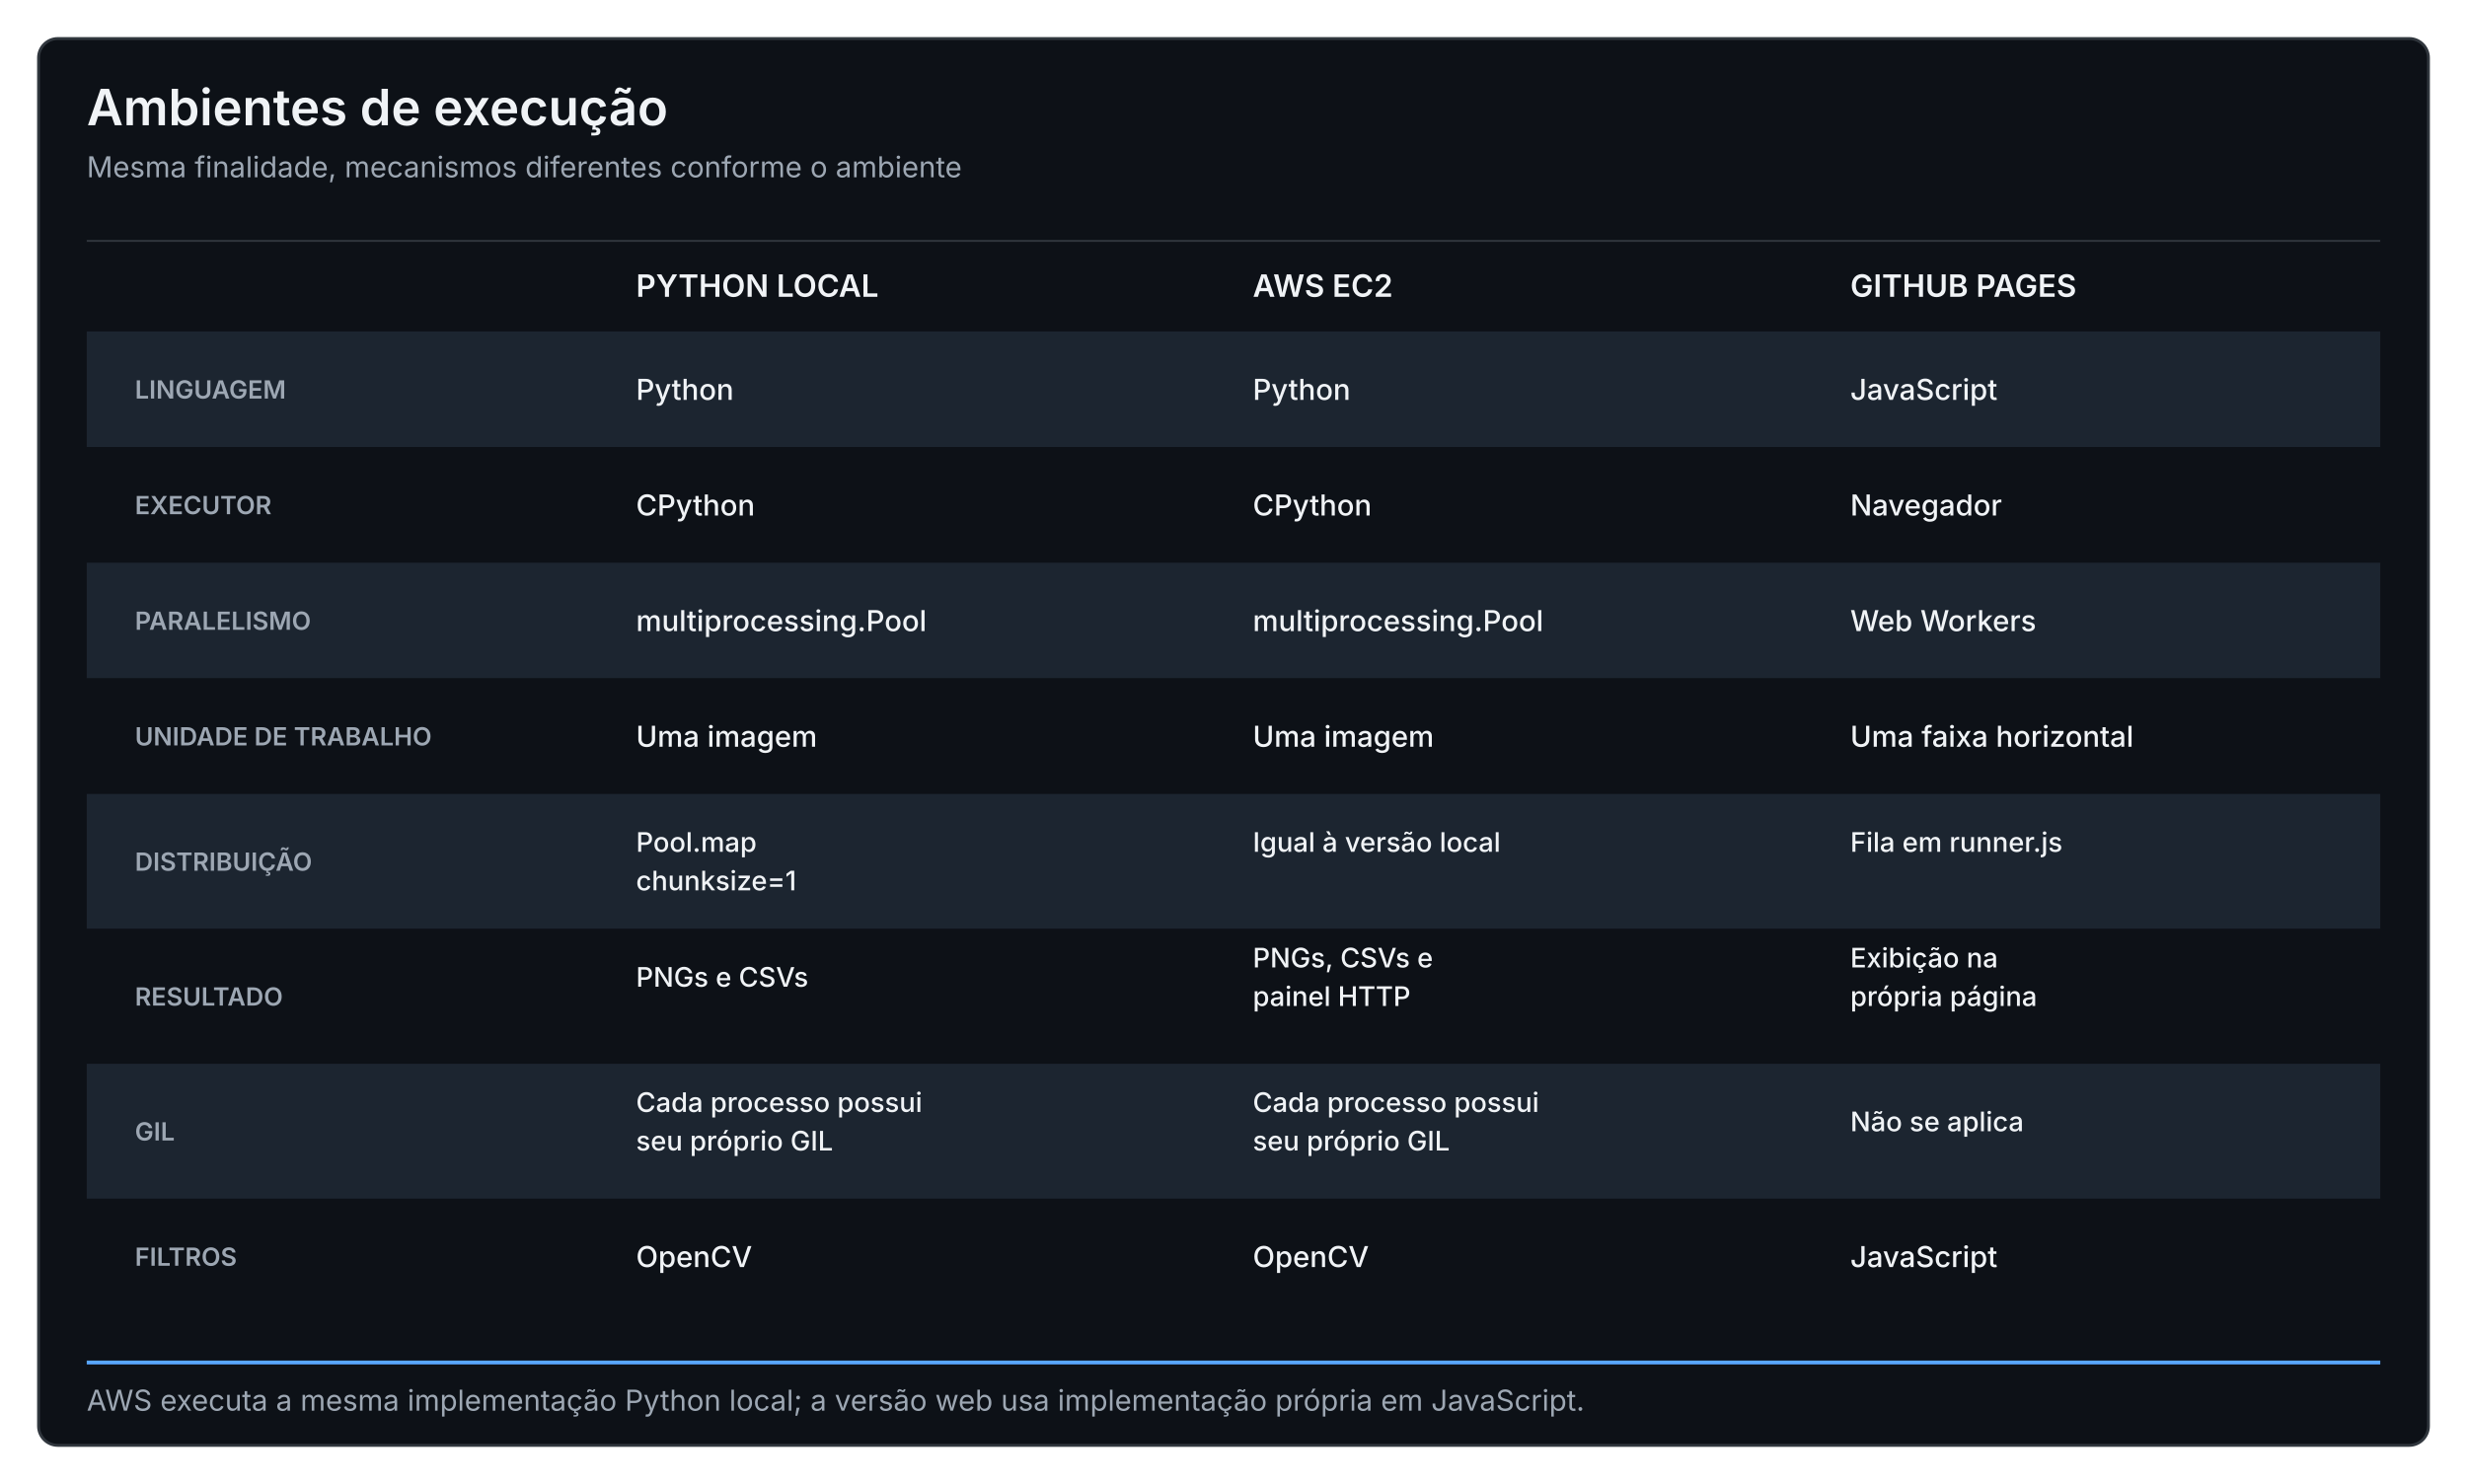
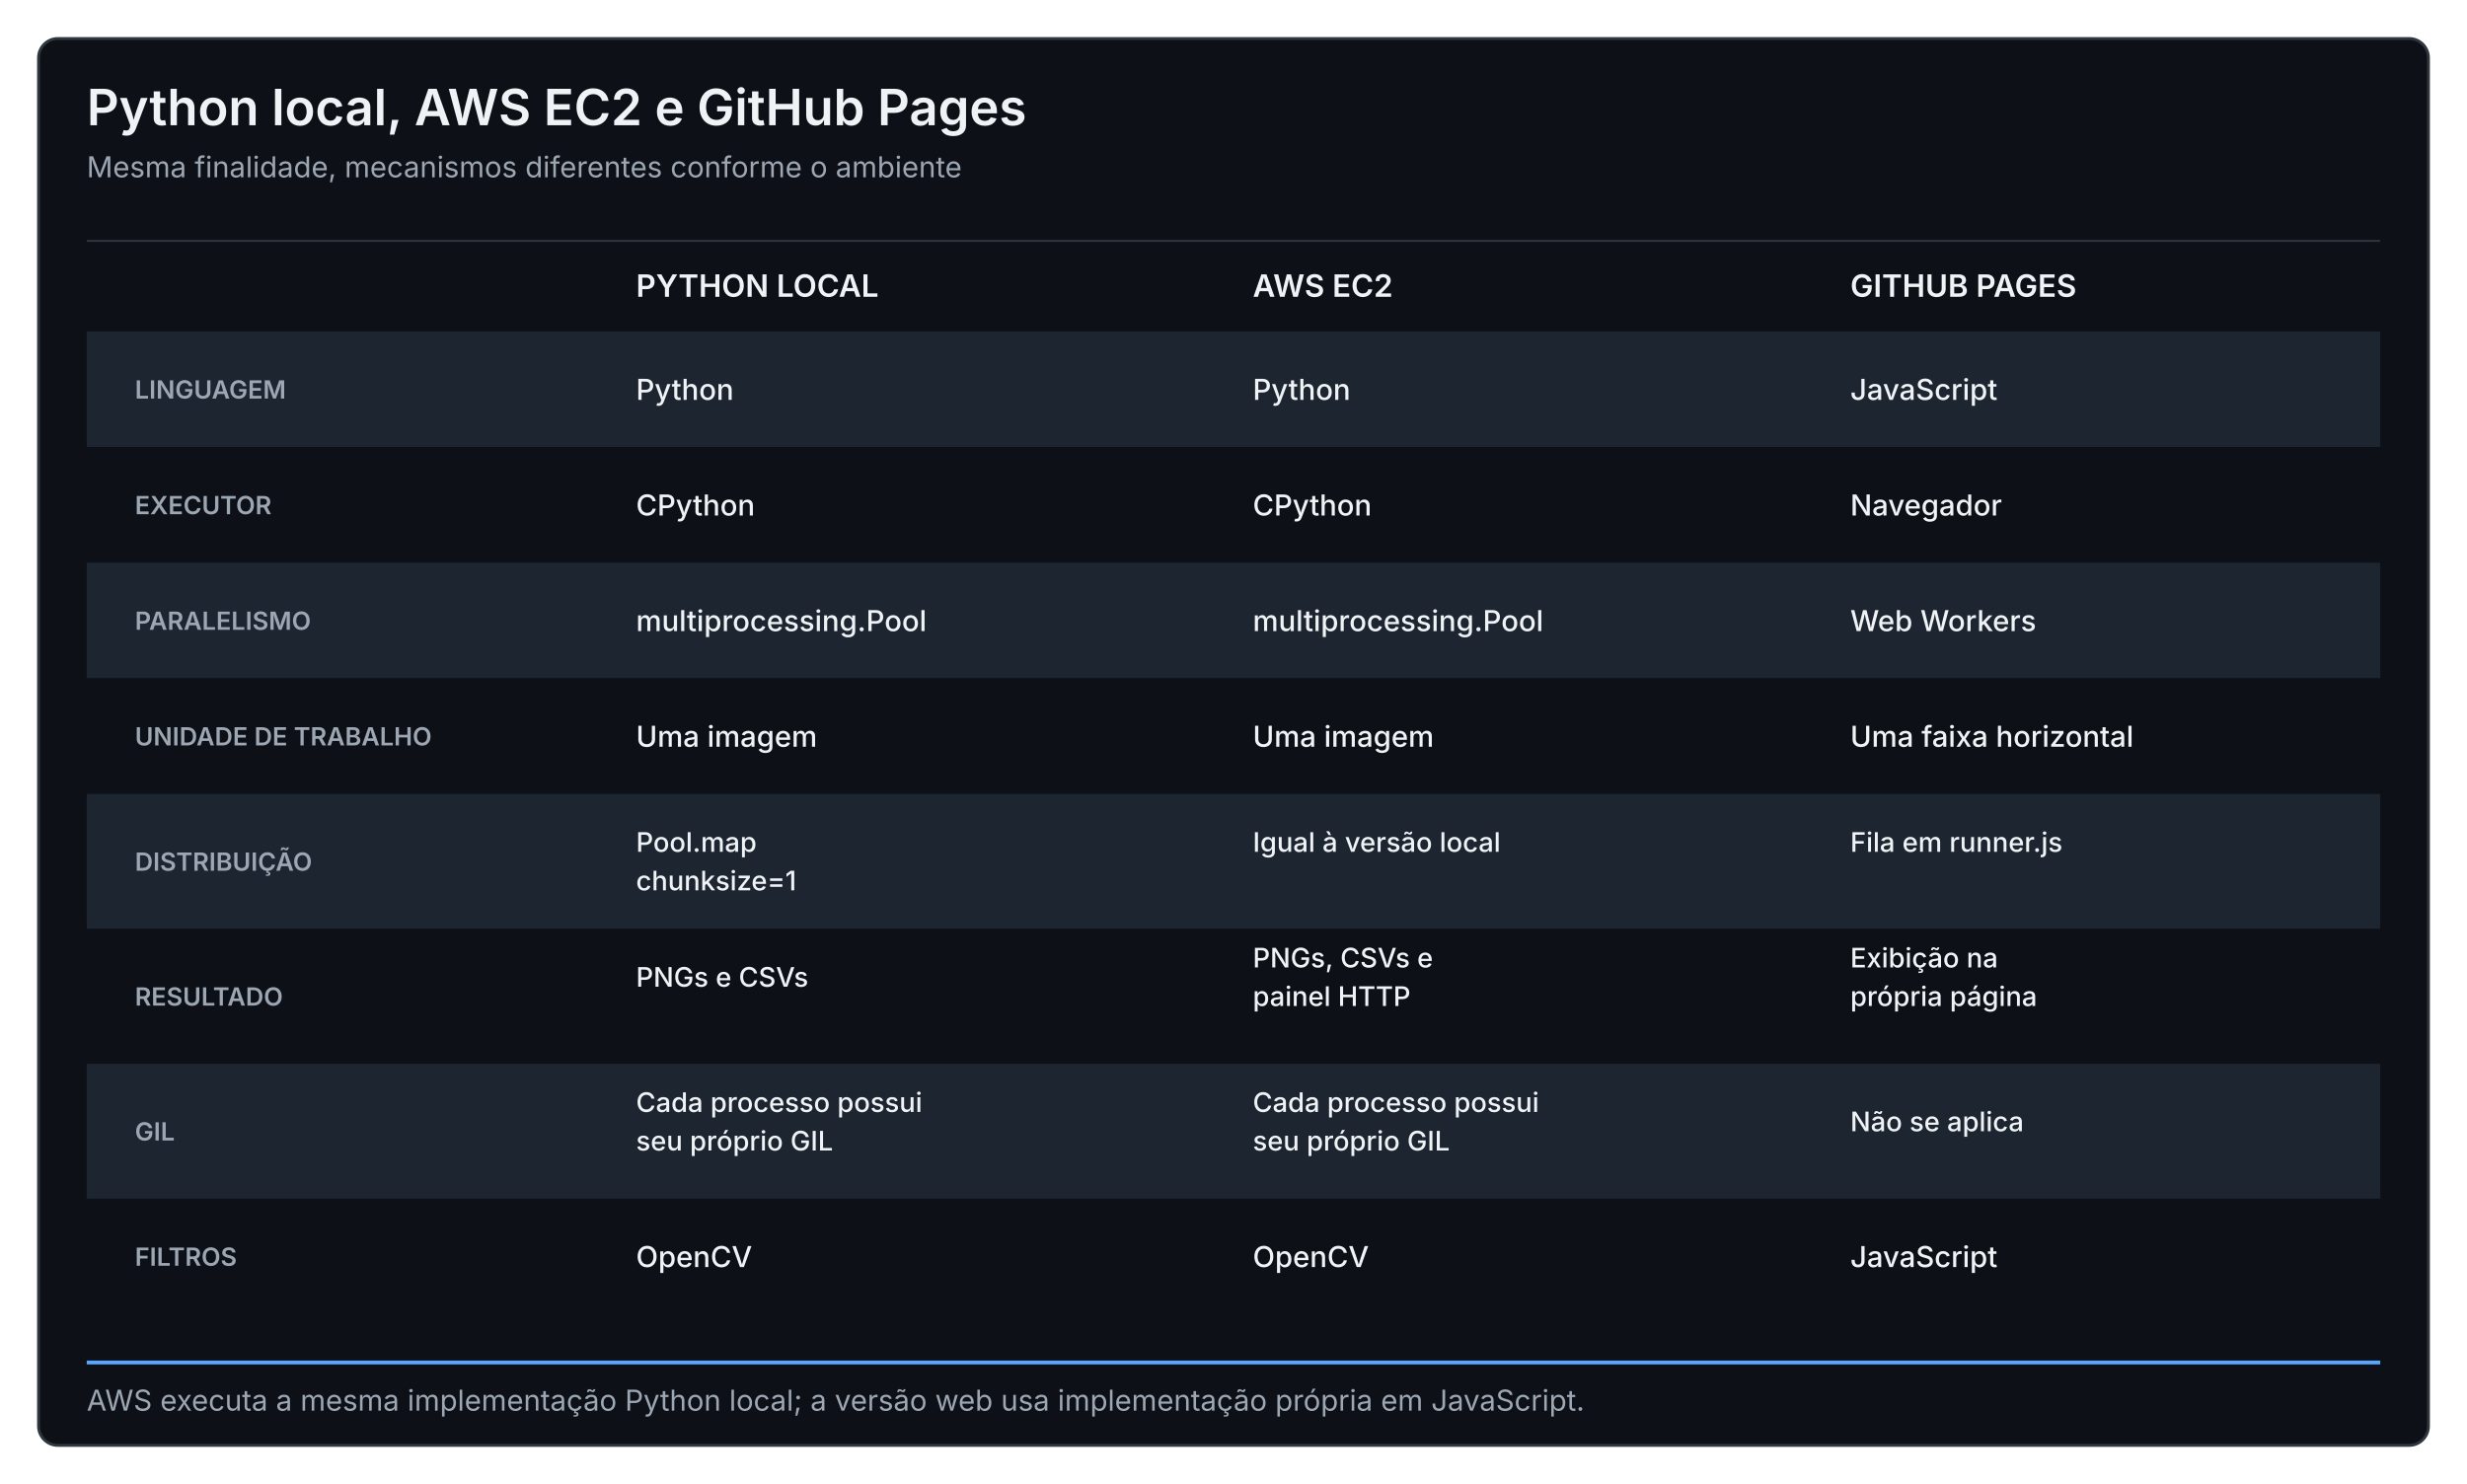
<svg xmlns="http://www.w3.org/2000/svg" width="1280" height="770" viewBox="0 0 1280 770" role="img" aria-labelledby="title desc">
  <defs>
    <style>
.panel{fill:#0d1117;stroke:#30363d;stroke-width:1.5}
.h{font:600 26px Inter,Segoe UI,Arial,sans-serif;fill:#f0f3f6}
.sub{font:400 15px Inter,Segoe UI,Arial,sans-serif;fill:#9da7b3}
.head{font:600 16px Inter,Segoe UI,Arial,sans-serif;fill:#f0f3f6}
.key{font:600 13px Inter,Segoe UI,Arial,sans-serif;fill:#9da7b3;dominant-baseline:middle}
.val{font:500 15px Inter,Segoe UI,Arial,sans-serif;fill:#f0f3f6;dominant-baseline:middle}
.small{font:500 14px Inter,Segoe UI,Arial,sans-serif;fill:#f0f3f6}
.rule{stroke:#30363d;stroke-width:1}
</style>
  </defs>
  <rect class="panel" x="20" y="20" width="1240" height="730" rx="10" />
-   <text class="h" x="45" y="65">Ambientes de execução</text>
+   <text class="h" x="45" y="65">Python local, AWS EC2 e GitHub Pages</text>
  <text class="sub" x="45" y="92">Mesma finalidade, mecanismos diferentes conforme o ambiente</text>
  <line class="rule" x1="45" y1="125" x2="1235" y2="125" />
  <text class="head" x="330" y="154">PYTHON LOCAL</text>
  <text class="head" x="650" y="154">AWS EC2</text>
  <text class="head" x="960" y="154">GITHUB PAGES</text>
  <rect x="45" y="172" width="1190" height="60" fill="#1c2530" />
  <text class="key" x="70" y="202">LINGUAGEM</text>
  <text class="val" x="330" y="202">Python</text>
  <text class="val" x="650" y="202">Python</text>
  <text class="val" x="960" y="202">JavaScript</text>
  <rect x="45" y="232" width="1190" height="60" fill="#0d1117" />
  <text class="key" x="70" y="262">EXECUTOR</text>
  <text class="val" x="330" y="262">CPython</text>
  <text class="val" x="650" y="262">CPython</text>
  <text class="val" x="960" y="262">Navegador</text>
  <rect x="45" y="292" width="1190" height="60" fill="#1c2530" />
  <text class="key" x="70" y="322">PARALELISMO</text>
  <text class="val" x="330" y="322">multiprocessing.Pool</text>
  <text class="val" x="650" y="322">multiprocessing.Pool</text>
  <text class="val" x="960" y="322">Web Workers</text>
  <rect x="45" y="352" width="1190" height="60" fill="#0d1117" />
  <text class="key" x="70" y="382">UNIDADE DE TRABALHO</text>
  <text class="val" x="330" y="382">Uma imagem</text>
  <text class="val" x="650" y="382">Uma imagem</text>
  <text class="val" x="960" y="382">Uma faixa horizontal</text>
  <rect x="45" y="412" width="1190" height="70" fill="#1c2530" />
  <text class="key" x="70" y="447">DISTRIBUIÇÃO</text>
  <text class="small" x="330" y="442">Pool.map</text>
  <text class="small" x="330" y="462">chunksize=1</text>
  <text class="small" x="650" y="442">Igual à versão local</text>
  <text class="small" x="960" y="442">Fila em runner.js</text>
  <rect x="45" y="482" width="1190" height="70" fill="#0d1117" />
  <text class="key" x="70" y="517">RESULTADO</text>
  <text class="small" x="330" y="512">PNGs e CSVs</text>
  <text class="small" x="650" y="502">PNGs, CSVs e</text>
  <text class="small" x="650" y="522">painel HTTP</text>
  <text class="small" x="960" y="502">Exibição na</text>
  <text class="small" x="960" y="522">própria página</text>
  <rect x="45" y="552" width="1190" height="70" fill="#1c2530" />
  <text class="key" x="70" y="587">GIL</text>
  <text class="small" x="330" y="577">Cada processo possui</text>
  <text class="small" x="330" y="597">seu próprio GIL</text>
  <text class="small" x="650" y="577">Cada processo possui</text>
  <text class="small" x="650" y="597">seu próprio GIL</text>
  <text class="small" x="960" y="587">Não se aplica</text>
  <rect x="45" y="622" width="1190" height="60" fill="#0d1117" />
  <text class="key" x="70" y="652">FILTROS</text>
  <text class="val" x="330" y="652">OpenCV</text>
  <text class="val" x="650" y="652">OpenCV</text>
  <text class="val" x="960" y="652">JavaScript</text>
  <line x1="45" y1="707" x2="1235" y2="707" stroke="#58a6ff" stroke-width="2" />
  <text class="sub" x="45" y="732">AWS executa a mesma implementação Python local; a versão web usa implementação própria em JavaScript.</text>
</svg>
